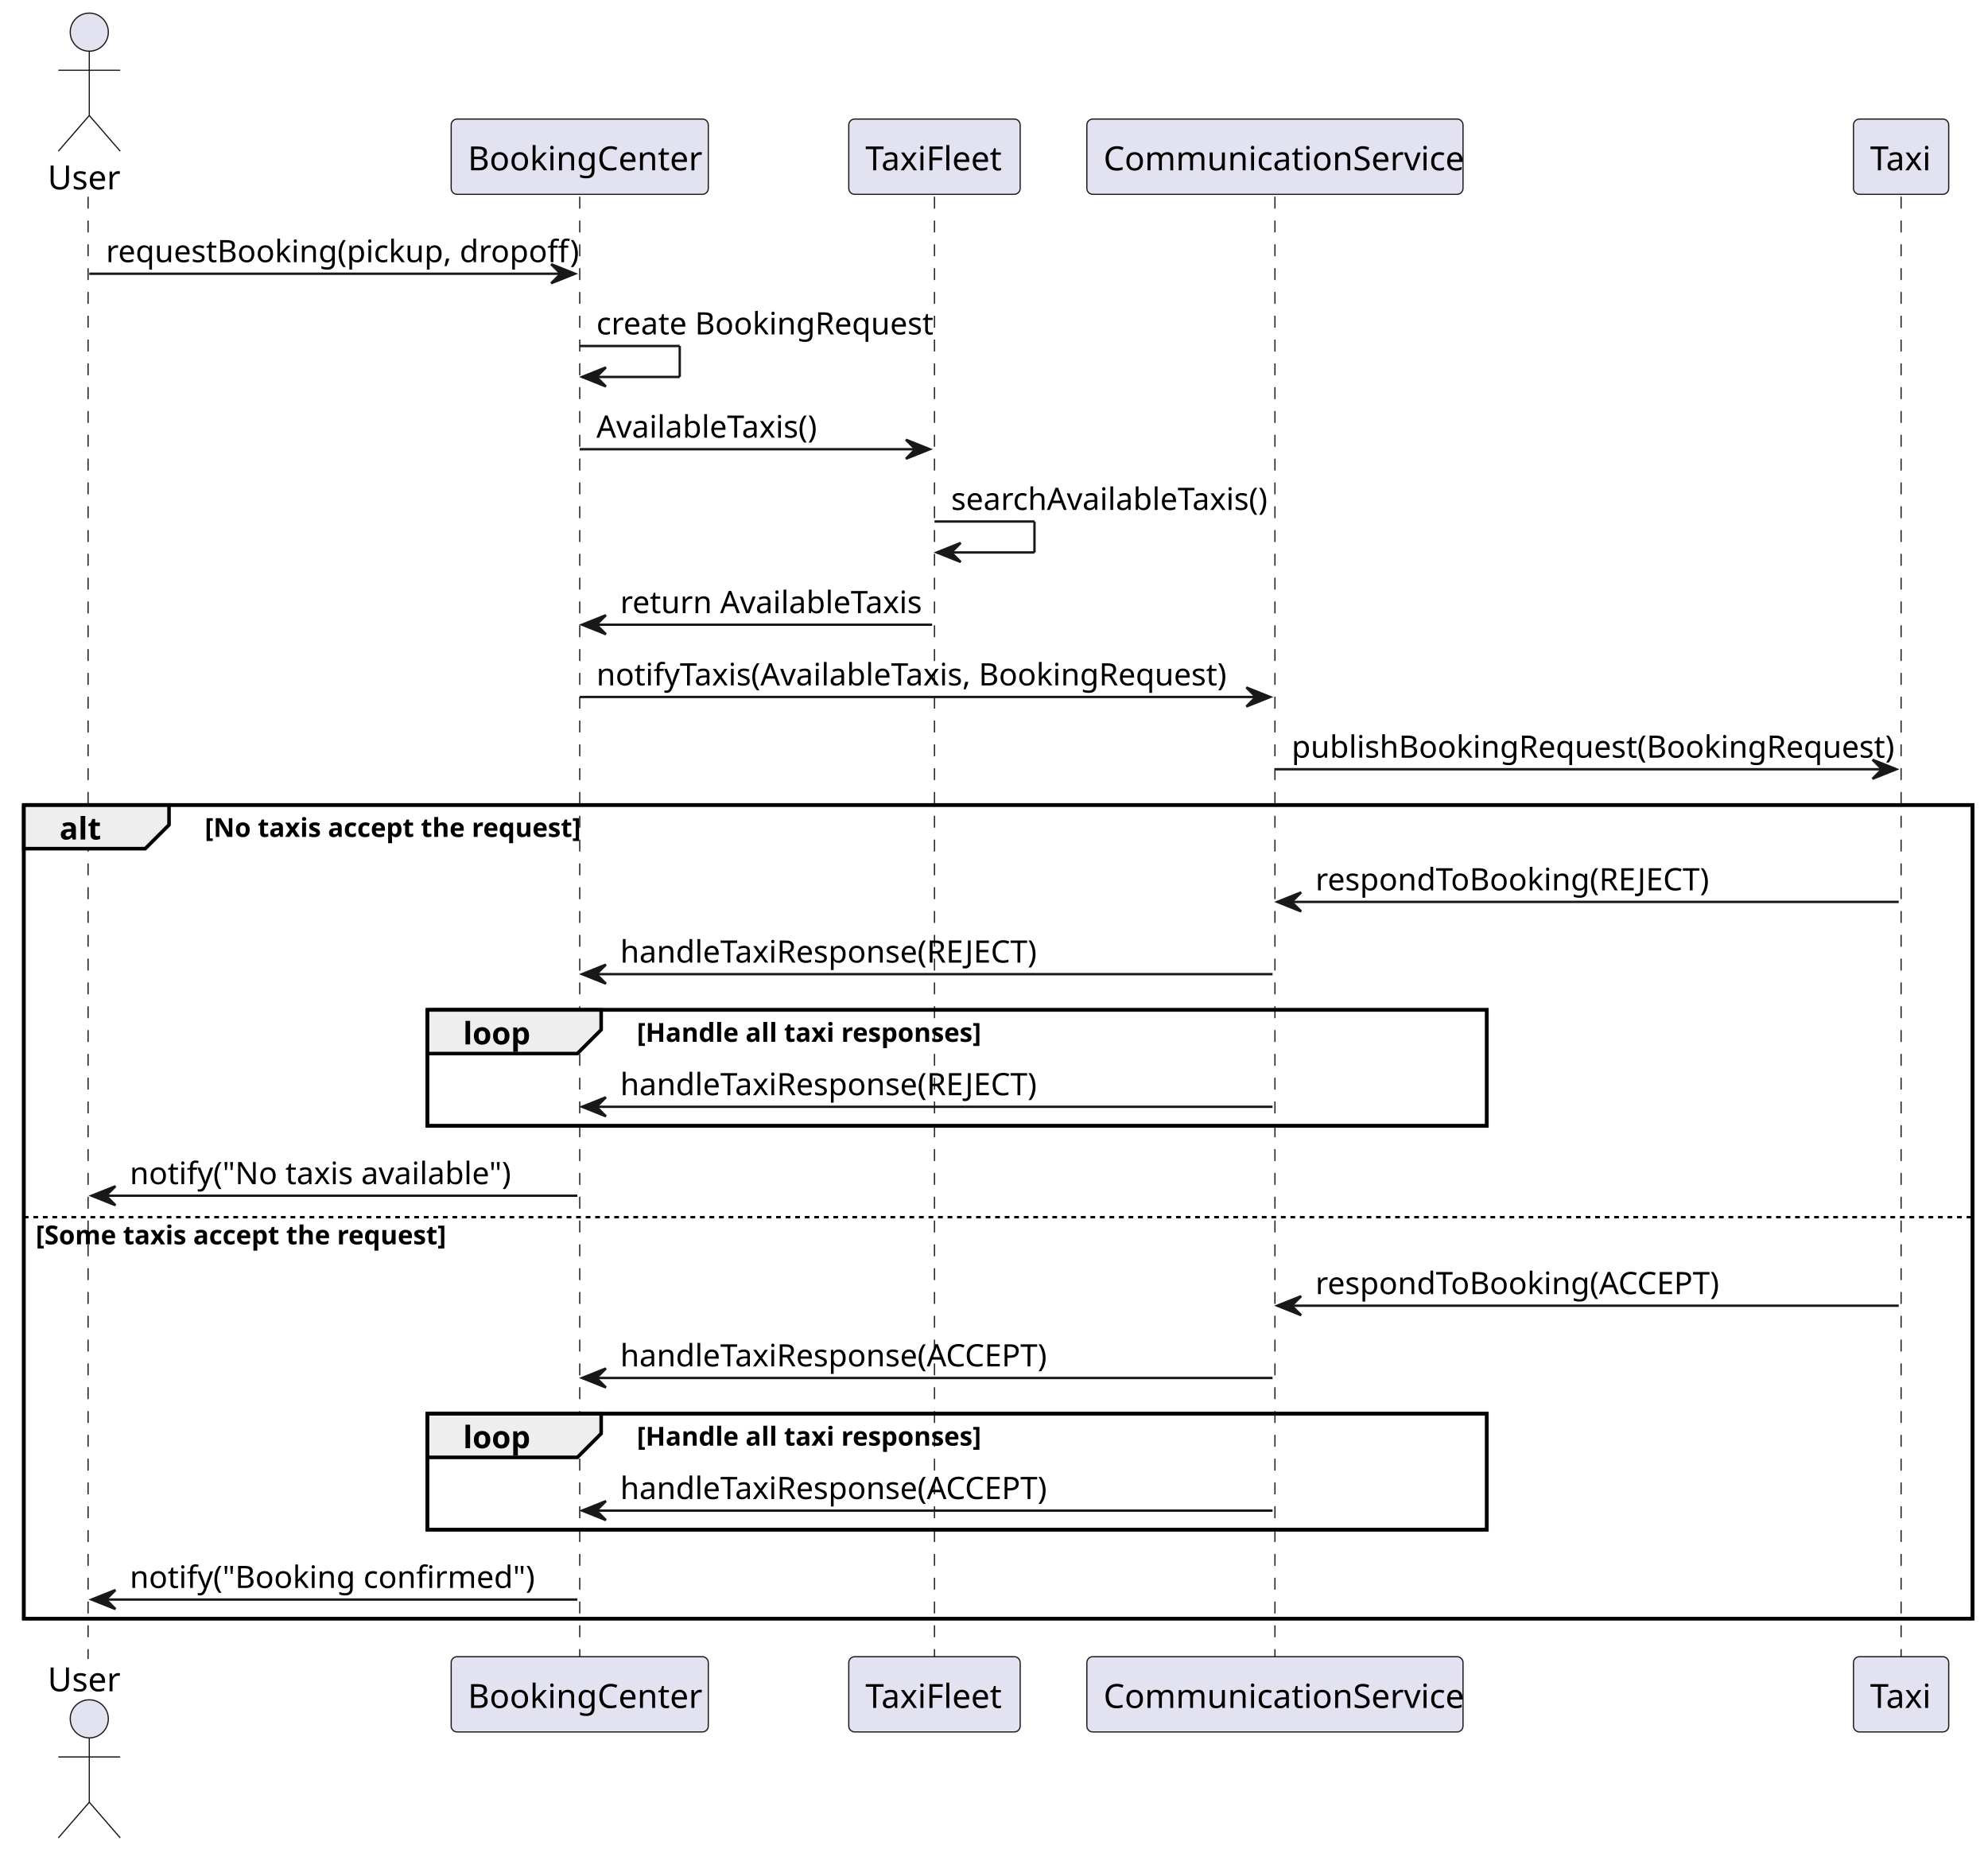
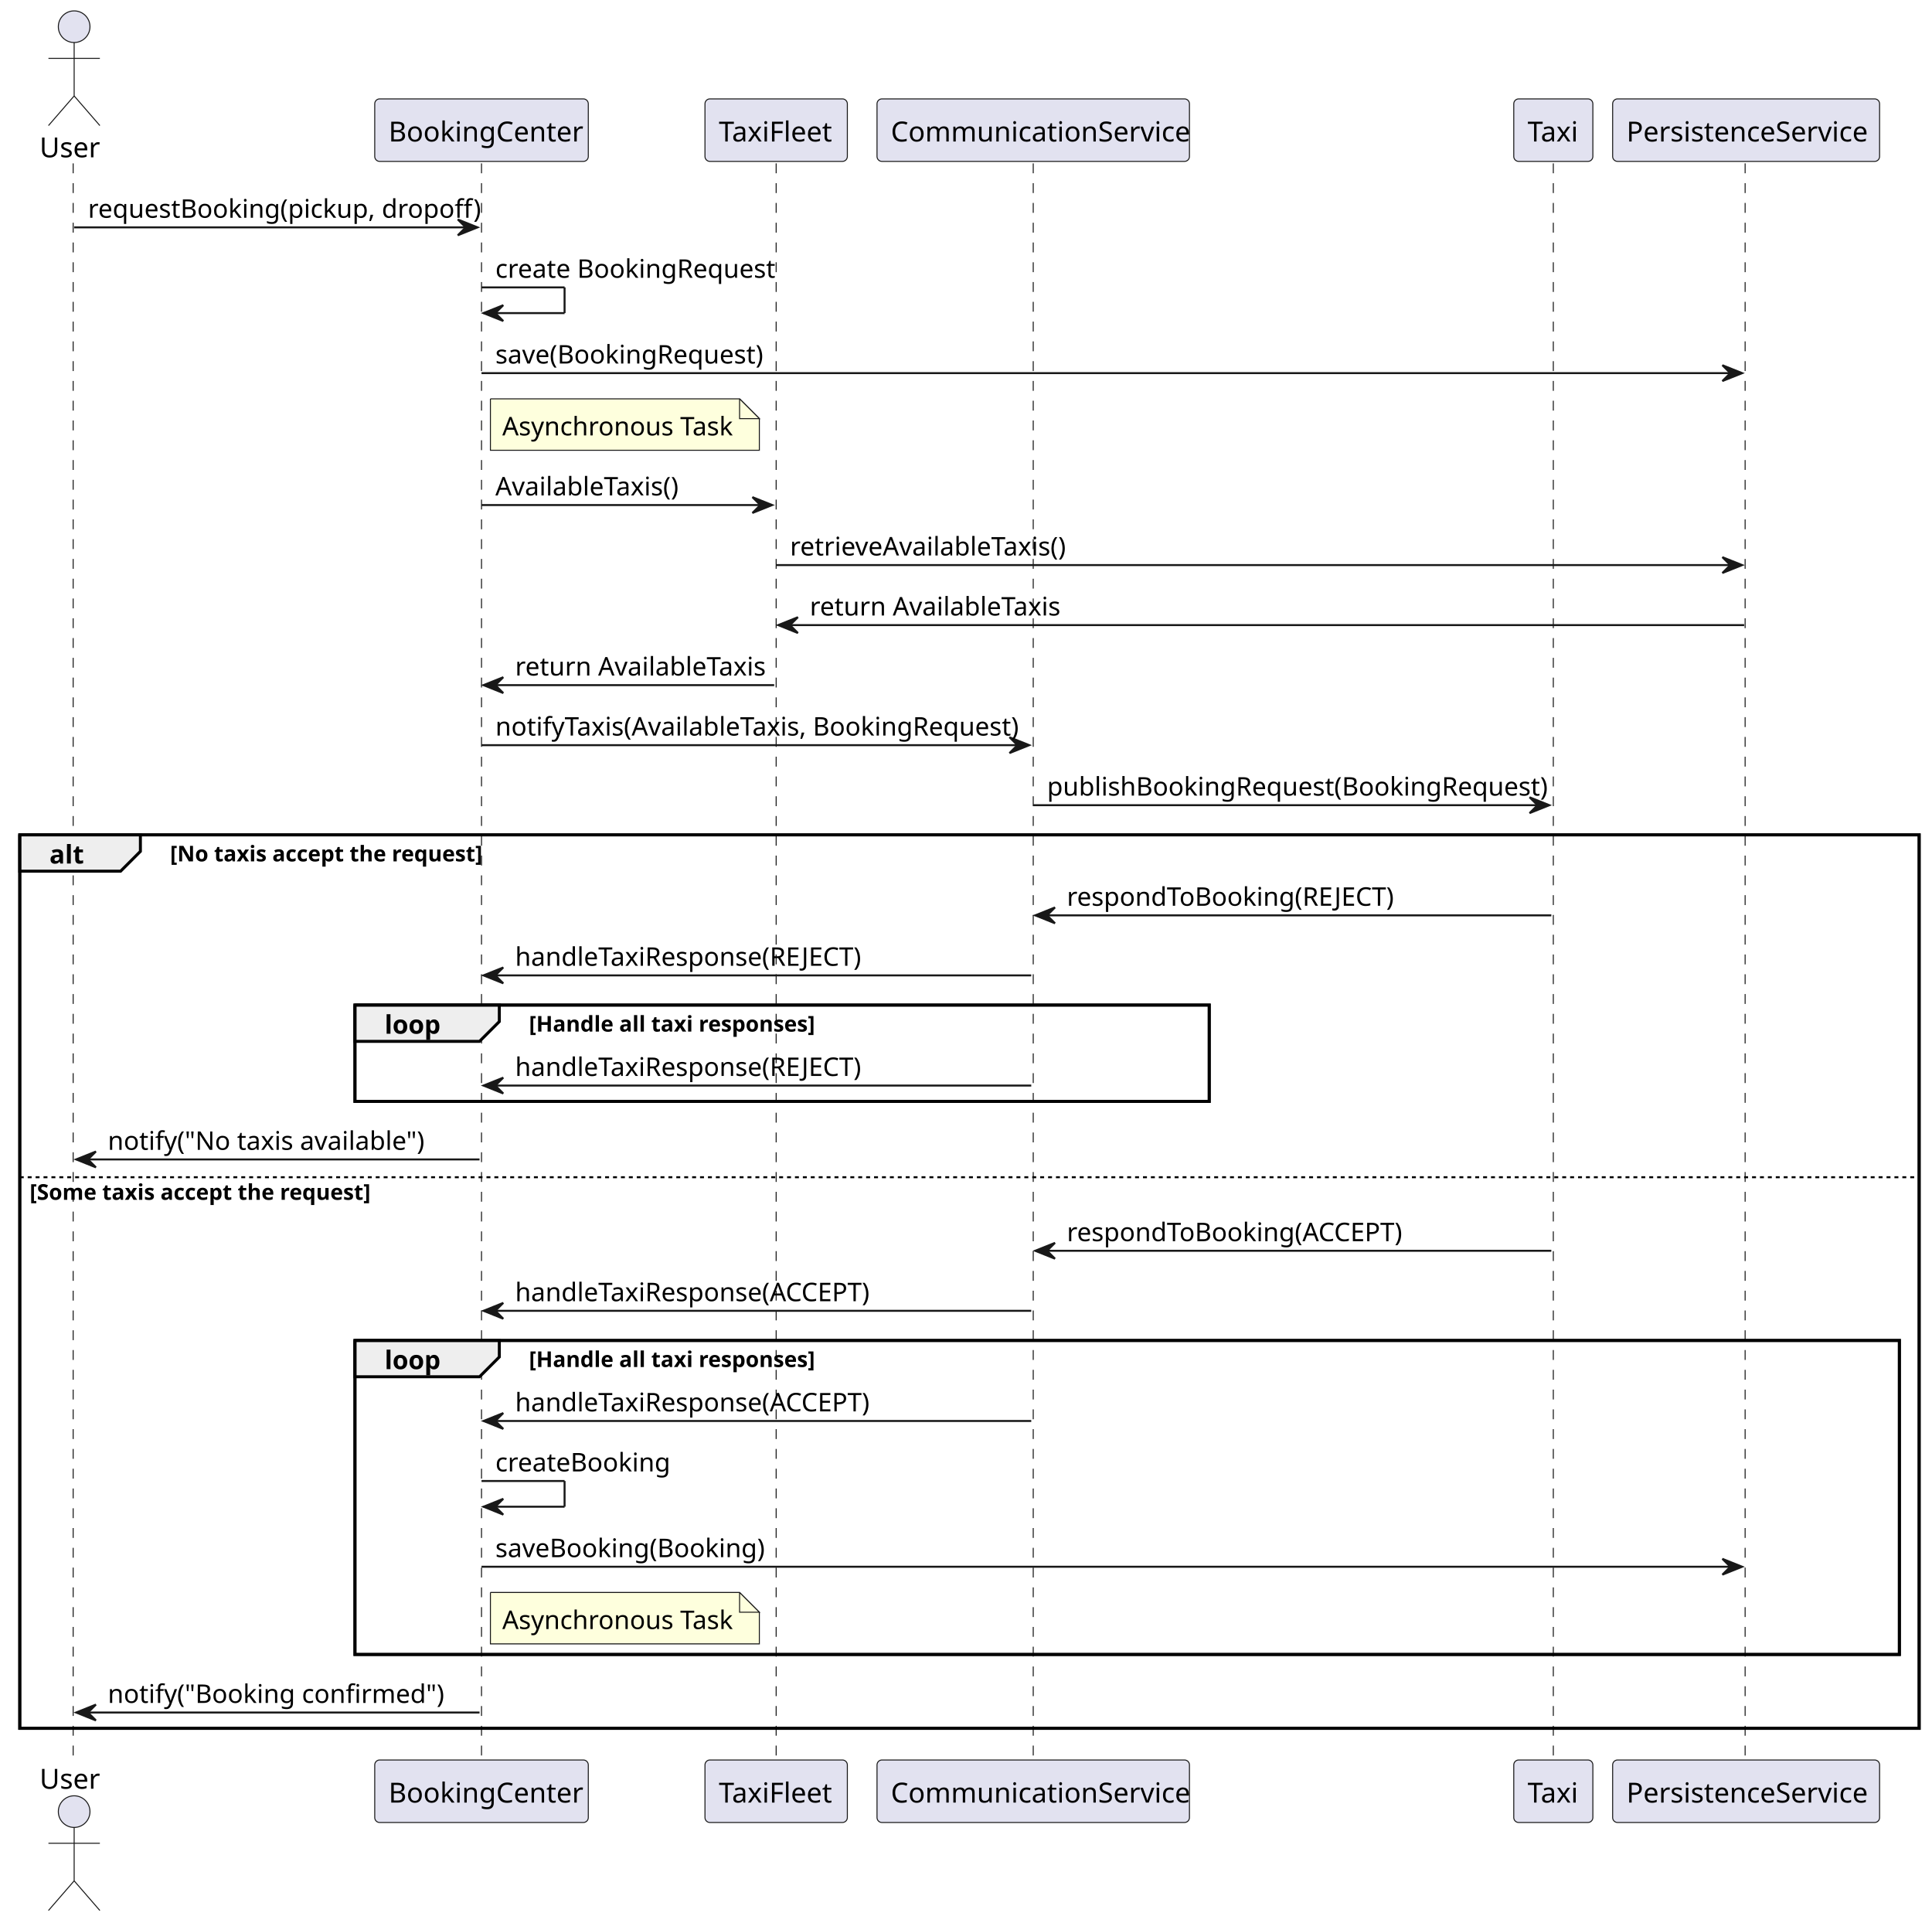
- <svg xmlns="http://www.w3.org/2000/svg" contentStyleType="text/css" height="778px" preserveAspectRatio="none" style="width:835px;height:778px;background:#FFFFFF;" version="1.1" viewBox="0 0 835 778" width="835px" zoomAndPan="magnify">
+ <svg xmlns="http://www.w3.org/2000/svg" contentStyleType="text/css" height="972px" preserveAspectRatio="none" style="width:977px;height:972px;background:#FFFFFF;" version="1.1" viewBox="0 0 977 972" width="977px" zoomAndPan="magnify">
  <defs />
  <g>
-     <rect fill="none" height="341.703" style="stroke:#000000;stroke-width:1.5;" width="818.5" x="10" y="338.07" />
-     <rect fill="none" height="48.703" style="stroke:#000000;stroke-width:1.5;" width="445" x="179.5" y="424.125" />
-     <rect fill="none" height="48.703" style="stroke:#000000;stroke-width:1.5;" width="445" x="179.5" y="593.719" />
-     <line style="stroke:#181818;stroke-width:0.5;stroke-dasharray:5.0,5.0;" x1="37" x2="37" y1="82.609" y2="696.773" />
-     <line style="stroke:#181818;stroke-width:0.5;stroke-dasharray:5.0,5.0;" x1="243.5" x2="243.5" y1="82.609" y2="696.773" />
-     <line style="stroke:#181818;stroke-width:0.5;stroke-dasharray:5.0,5.0;" x1="392.5" x2="392.5" y1="82.609" y2="696.773" />
-     <line style="stroke:#181818;stroke-width:0.5;stroke-dasharray:5.0,5.0;" x1="535.5" x2="535.5" y1="82.609" y2="696.773" />
-     <line style="stroke:#181818;stroke-width:0.5;stroke-dasharray:5.0,5.0;" x1="798.5" x2="798.5" y1="82.609" y2="696.773" />
+     <rect fill="none" height="451.758" style="stroke:#000000;stroke-width:1.5;" width="960.5" x="10" y="422.125" />
+     <rect fill="none" height="48.703" style="stroke:#000000;stroke-width:1.5;" width="432" x="179.5" y="508.18" />
+     <rect fill="none" height="158.758" style="stroke:#000000;stroke-width:1.5;" width="781" x="179.5" y="677.773" />
+     <line style="stroke:#181818;stroke-width:0.5;stroke-dasharray:5.0,5.0;" x1="37" x2="37" y1="82.609" y2="890.883" />
+     <line style="stroke:#181818;stroke-width:0.5;stroke-dasharray:5.0,5.0;" x1="243.5" x2="243.5" y1="82.609" y2="890.883" />
+     <line style="stroke:#181818;stroke-width:0.5;stroke-dasharray:5.0,5.0;" x1="392.5" x2="392.5" y1="82.609" y2="890.883" />
+     <line style="stroke:#181818;stroke-width:0.5;stroke-dasharray:5.0,5.0;" x1="522.5" x2="522.5" y1="82.609" y2="890.883" />
+     <line style="stroke:#181818;stroke-width:0.5;stroke-dasharray:5.0,5.0;" x1="785.5" x2="785.5" y1="82.609" y2="890.883" />
+     <line style="stroke:#181818;stroke-width:0.5;stroke-dasharray:5.0,5.0;" x1="882.5" x2="882.5" y1="82.609" y2="890.883" />
    <text fill="#000000" font-family="sans-serif" font-size="14" lengthAdjust="spacing" textLength="29" x="20" y="79.533">User</text>
    <ellipse cx="37.5" cy="13.5" fill="#E2E2F0" rx="8" ry="8" style="stroke:#181818;stroke-width:0.5;" />
    <path d="M37.5,21.5 L37.5,48.5 M24.5,29.5 L50.5,29.5 M37.5,48.5 L24.5,63.5 M37.5,48.5 L50.5,63.5 " fill="none" style="stroke:#181818;stroke-width:0.5;" />
-     <text fill="#000000" font-family="sans-serif" font-size="14" lengthAdjust="spacing" textLength="29" x="20" y="710.307">User</text>
-     <ellipse cx="37.5" cy="721.883" fill="#E2E2F0" rx="8" ry="8" style="stroke:#181818;stroke-width:0.5;" />
-     <path d="M37.5,729.883 L37.5,756.883 M24.5,737.883 L50.5,737.883 M37.5,756.883 L24.5,771.883 M37.5,756.883 L50.5,771.883 " fill="none" style="stroke:#181818;stroke-width:0.5;" />
+     <text fill="#000000" font-family="sans-serif" font-size="14" lengthAdjust="spacing" textLength="29" x="20" y="904.416">User</text>
+     <ellipse cx="37.5" cy="915.992" fill="#E2E2F0" rx="8" ry="8" style="stroke:#181818;stroke-width:0.5;" />
+     <path d="M37.5,923.992 L37.5,950.992 M24.5,931.992 L50.5,931.992 M37.5,950.992 L24.5,965.992 M37.5,950.992 L50.5,965.992 " fill="none" style="stroke:#181818;stroke-width:0.5;" />
    <rect fill="#E2E2F0" height="31.609" rx="2.5" ry="2.5" style="stroke:#181818;stroke-width:0.5;" width="108" x="189.5" y="50" />
    <text fill="#000000" font-family="sans-serif" font-size="14" lengthAdjust="spacing" textLength="94" x="196.5" y="71.533">BookingCenter</text>
-     <rect fill="#E2E2F0" height="31.609" rx="2.5" ry="2.5" style="stroke:#181818;stroke-width:0.5;" width="108" x="189.5" y="695.773" />
-     <text fill="#000000" font-family="sans-serif" font-size="14" lengthAdjust="spacing" textLength="94" x="196.5" y="717.307">BookingCenter</text>
+     <rect fill="#E2E2F0" height="31.609" rx="2.5" ry="2.5" style="stroke:#181818;stroke-width:0.5;" width="108" x="189.5" y="889.883" />
+     <text fill="#000000" font-family="sans-serif" font-size="14" lengthAdjust="spacing" textLength="94" x="196.5" y="911.416">BookingCenter</text>
    <rect fill="#E2E2F0" height="31.609" rx="2.5" ry="2.5" style="stroke:#181818;stroke-width:0.5;" width="72" x="356.5" y="50" />
    <text fill="#000000" font-family="sans-serif" font-size="14" lengthAdjust="spacing" textLength="58" x="363.5" y="71.533">TaxiFleet</text>
-     <rect fill="#E2E2F0" height="31.609" rx="2.5" ry="2.5" style="stroke:#181818;stroke-width:0.5;" width="72" x="356.5" y="695.773" />
-     <text fill="#000000" font-family="sans-serif" font-size="14" lengthAdjust="spacing" textLength="58" x="363.5" y="717.307">TaxiFleet</text>
-     <rect fill="#E2E2F0" height="31.609" rx="2.5" ry="2.5" style="stroke:#181818;stroke-width:0.5;" width="158" x="456.5" y="50" />
-     <text fill="#000000" font-family="sans-serif" font-size="14" lengthAdjust="spacing" textLength="144" x="463.5" y="71.533">CommunicationService</text>
-     <rect fill="#E2E2F0" height="31.609" rx="2.5" ry="2.5" style="stroke:#181818;stroke-width:0.5;" width="158" x="456.5" y="695.773" />
-     <text fill="#000000" font-family="sans-serif" font-size="14" lengthAdjust="spacing" textLength="144" x="463.5" y="717.307">CommunicationService</text>
-     <rect fill="#E2E2F0" height="31.609" rx="2.5" ry="2.5" style="stroke:#181818;stroke-width:0.5;" width="40" x="778.5" y="50" />
-     <text fill="#000000" font-family="sans-serif" font-size="14" lengthAdjust="spacing" textLength="26" x="785.5" y="71.533">Taxi</text>
-     <rect fill="#E2E2F0" height="31.609" rx="2.5" ry="2.5" style="stroke:#181818;stroke-width:0.5;" width="40" x="778.5" y="695.773" />
-     <text fill="#000000" font-family="sans-serif" font-size="14" lengthAdjust="spacing" textLength="26" x="785.5" y="717.307">Taxi</text>
+     <rect fill="#E2E2F0" height="31.609" rx="2.5" ry="2.5" style="stroke:#181818;stroke-width:0.5;" width="72" x="356.5" y="889.883" />
+     <text fill="#000000" font-family="sans-serif" font-size="14" lengthAdjust="spacing" textLength="58" x="363.5" y="911.416">TaxiFleet</text>
+     <rect fill="#E2E2F0" height="31.609" rx="2.5" ry="2.5" style="stroke:#181818;stroke-width:0.5;" width="158" x="443.5" y="50" />
+     <text fill="#000000" font-family="sans-serif" font-size="14" lengthAdjust="spacing" textLength="144" x="450.5" y="71.533">CommunicationService</text>
+     <rect fill="#E2E2F0" height="31.609" rx="2.5" ry="2.5" style="stroke:#181818;stroke-width:0.5;" width="158" x="443.5" y="889.883" />
+     <text fill="#000000" font-family="sans-serif" font-size="14" lengthAdjust="spacing" textLength="144" x="450.5" y="911.416">CommunicationService</text>
+     <rect fill="#E2E2F0" height="31.609" rx="2.5" ry="2.5" style="stroke:#181818;stroke-width:0.5;" width="40" x="765.5" y="50" />
+     <text fill="#000000" font-family="sans-serif" font-size="14" lengthAdjust="spacing" textLength="26" x="772.5" y="71.533">Taxi</text>
+     <rect fill="#E2E2F0" height="31.609" rx="2.5" ry="2.5" style="stroke:#181818;stroke-width:0.5;" width="40" x="765.5" y="889.883" />
+     <text fill="#000000" font-family="sans-serif" font-size="14" lengthAdjust="spacing" textLength="26" x="772.5" y="911.416">Taxi</text>
+     <rect fill="#E2E2F0" height="31.609" rx="2.5" ry="2.5" style="stroke:#181818;stroke-width:0.5;" width="135" x="815.5" y="50" />
+     <text fill="#000000" font-family="sans-serif" font-size="14" lengthAdjust="spacing" textLength="121" x="822.5" y="71.533">PersistenceService</text>
+     <rect fill="#E2E2F0" height="31.609" rx="2.5" ry="2.5" style="stroke:#181818;stroke-width:0.5;" width="135" x="815.5" y="889.883" />
+     <text fill="#000000" font-family="sans-serif" font-size="14" lengthAdjust="spacing" textLength="121" x="822.5" y="911.416">PersistenceService</text>
    <polygon fill="#181818" points="231.5,110.961,241.5,114.961,231.5,118.961,235.5,114.961" style="stroke:#181818;stroke-width:1.0;" />
    <line style="stroke:#181818;stroke-width:1.0;" x1="37.5" x2="237.5" y1="114.961" y2="114.961" />
    <text fill="#000000" font-family="sans-serif" font-size="13" lengthAdjust="spacing" textLength="182" x="44.5" y="110.105">requestBooking(pickup, dropoff)</text>
    <line style="stroke:#181818;stroke-width:1.0;" x1="243.5" x2="285.5" y1="145.312" y2="145.312" />
    <line style="stroke:#181818;stroke-width:1.0;" x1="285.5" x2="285.5" y1="145.312" y2="158.312" />
    <line style="stroke:#181818;stroke-width:1.0;" x1="244.5" x2="285.5" y1="158.312" y2="158.312" />
    <polygon fill="#181818" points="254.5,154.312,244.5,158.312,254.5,162.312,250.5,158.312" style="stroke:#181818;stroke-width:1.0;" />
    <text fill="#000000" font-family="sans-serif" font-size="13" lengthAdjust="spacing" textLength="135" x="250.5" y="140.456">create BookingRequest</text>
-     <polygon fill="#181818" points="380.5,184.664,390.5,188.664,380.5,192.664,384.5,188.664" style="stroke:#181818;stroke-width:1.0;" />
-     <line style="stroke:#181818;stroke-width:1.0;" x1="243.5" x2="386.5" y1="188.664" y2="188.664" />
-     <text fill="#000000" font-family="sans-serif" font-size="13" lengthAdjust="spacing" textLength="90" x="250.5" y="183.808">AvailableTaxis()</text>
-     <line style="stroke:#181818;stroke-width:1.0;" x1="392.5" x2="434.5" y1="219.016" y2="219.016" />
-     <line style="stroke:#181818;stroke-width:1.0;" x1="434.5" x2="434.5" y1="219.016" y2="232.016" />
-     <line style="stroke:#181818;stroke-width:1.0;" x1="393.5" x2="434.5" y1="232.016" y2="232.016" />
-     <polygon fill="#181818" points="403.5,228.016,393.5,232.016,403.5,236.016,399.5,232.016" style="stroke:#181818;stroke-width:1.0;" />
-     <text fill="#000000" font-family="sans-serif" font-size="13" lengthAdjust="spacing" textLength="129" x="399.5" y="214.159">searchAvailableTaxis()</text>
-     <polygon fill="#181818" points="254.5,258.367,244.5,262.367,254.5,266.367,250.5,262.367" style="stroke:#181818;stroke-width:1.0;" />
-     <line style="stroke:#181818;stroke-width:1.0;" x1="248.5" x2="391.5" y1="262.367" y2="262.367" />
-     <text fill="#000000" font-family="sans-serif" font-size="13" lengthAdjust="spacing" textLength="119" x="260.5" y="257.511">return AvailableTaxis</text>
-     <polygon fill="#181818" points="523.5,288.719,533.5,292.719,523.5,296.719,527.5,292.719" style="stroke:#181818;stroke-width:1.0;" />
-     <line style="stroke:#181818;stroke-width:1.0;" x1="243.5" x2="529.5" y1="292.719" y2="292.719" />
-     <text fill="#000000" font-family="sans-serif" font-size="13" lengthAdjust="spacing" textLength="255" x="250.5" y="287.862">notifyTaxis(AvailableTaxis, BookingRequest)</text>
-     <polygon fill="#181818" points="786.5,319.07,796.5,323.07,786.5,327.07,790.5,323.07" style="stroke:#181818;stroke-width:1.0;" />
-     <line style="stroke:#181818;stroke-width:1.0;" x1="535.5" x2="792.5" y1="323.07" y2="323.07" />
-     <text fill="#000000" font-family="sans-serif" font-size="13" lengthAdjust="spacing" textLength="239" x="542.5" y="318.214">publishBookingRequest(BookingRequest)</text>
-     <path d="M10,338.07 L71,338.07 L71,346.422 L61,356.422 L10,356.422 L10,338.07 " fill="#EEEEEE" style="stroke:#000000;stroke-width:1.5;" />
-     <rect fill="none" height="341.703" style="stroke:#000000;stroke-width:1.5;" width="818.5" x="10" y="338.07" />
-     <text fill="#000000" font-family="sans-serif" font-size="13" font-weight="bold" lengthAdjust="spacing" textLength="16" x="25" y="352.565">alt</text>
-     <text fill="#000000" font-family="sans-serif" font-size="11" font-weight="bold" lengthAdjust="spacing" textLength="158" x="86" y="351.489">[No taxis accept the request]</text>
-     <polygon fill="#181818" points="546.5,374.773,536.5,378.773,546.5,382.773,542.5,378.773" style="stroke:#181818;stroke-width:1.0;" />
-     <line style="stroke:#181818;stroke-width:1.0;" x1="540.5" x2="797.5" y1="378.773" y2="378.773" />
-     <text fill="#000000" font-family="sans-serif" font-size="13" lengthAdjust="spacing" textLength="164" x="552.5" y="373.917">respondToBooking(REJECT)</text>
-     <polygon fill="#181818" points="254.5,405.125,244.5,409.125,254.5,413.125,250.5,409.125" style="stroke:#181818;stroke-width:1.0;" />
-     <line style="stroke:#181818;stroke-width:1.0;" x1="248.5" x2="534.5" y1="409.125" y2="409.125" />
-     <text fill="#000000" font-family="sans-serif" font-size="13" lengthAdjust="spacing" textLength="177" x="260.5" y="404.269">handleTaxiResponse(REJECT)</text>
-     <path d="M179.5,424.125 L252.5,424.125 L252.5,432.477 L242.5,442.477 L179.5,442.477 L179.5,424.125 " fill="#EEEEEE" style="stroke:#000000;stroke-width:1.5;" />
-     <rect fill="none" height="48.703" style="stroke:#000000;stroke-width:1.5;" width="445" x="179.5" y="424.125" />
-     <text fill="#000000" font-family="sans-serif" font-size="13" font-weight="bold" lengthAdjust="spacing" textLength="28" x="194.5" y="438.62">loop</text>
-     <text fill="#000000" font-family="sans-serif" font-size="11" font-weight="bold" lengthAdjust="spacing" textLength="146" x="267.5" y="437.544">[Handle all taxi responses]</text>
-     <polygon fill="#181818" points="254.5,460.828,244.5,464.828,254.5,468.828,250.5,464.828" style="stroke:#181818;stroke-width:1.0;" />
-     <line style="stroke:#181818;stroke-width:1.0;" x1="248.5" x2="534.5" y1="464.828" y2="464.828" />
-     <text fill="#000000" font-family="sans-serif" font-size="13" lengthAdjust="spacing" textLength="177" x="260.5" y="459.972">handleTaxiResponse(REJECT)</text>
-     <polygon fill="#181818" points="48.5,498.18,38.5,502.18,48.5,506.18,44.5,502.18" style="stroke:#181818;stroke-width:1.0;" />
-     <line style="stroke:#181818;stroke-width:1.0;" x1="42.5" x2="242.5" y1="502.18" y2="502.18" />
-     <text fill="#000000" font-family="sans-serif" font-size="13" lengthAdjust="spacing" textLength="150" x="54.5" y="497.323">notify("No taxis available")</text>
-     <line style="stroke:#000000;stroke-width:1.0;stroke-dasharray:2.0,2.0;" x1="10" x2="828.5" y1="511.18" y2="511.18" />
-     <text fill="#000000" font-family="sans-serif" font-size="11" font-weight="bold" lengthAdjust="spacing" textLength="176" x="15" y="522.599">[Some taxis accept the request]</text>
-     <polygon fill="#181818" points="546.5,544.367,536.5,548.367,546.5,552.367,542.5,548.367" style="stroke:#181818;stroke-width:1.0;" />
-     <line style="stroke:#181818;stroke-width:1.0;" x1="540.5" x2="797.5" y1="548.367" y2="548.367" />
-     <text fill="#000000" font-family="sans-serif" font-size="13" lengthAdjust="spacing" textLength="167" x="552.5" y="543.511">respondToBooking(ACCEPT)</text>
-     <polygon fill="#181818" points="254.5,574.719,244.5,578.719,254.5,582.719,250.5,578.719" style="stroke:#181818;stroke-width:1.0;" />
-     <line style="stroke:#181818;stroke-width:1.0;" x1="248.5" x2="534.5" y1="578.719" y2="578.719" />
-     <text fill="#000000" font-family="sans-serif" font-size="13" lengthAdjust="spacing" textLength="180" x="260.5" y="573.862">handleTaxiResponse(ACCEPT)</text>
-     <path d="M179.5,593.719 L252.5,593.719 L252.5,602.07 L242.5,612.07 L179.5,612.07 L179.5,593.719 " fill="#EEEEEE" style="stroke:#000000;stroke-width:1.5;" />
-     <rect fill="none" height="48.703" style="stroke:#000000;stroke-width:1.5;" width="445" x="179.5" y="593.719" />
-     <text fill="#000000" font-family="sans-serif" font-size="13" font-weight="bold" lengthAdjust="spacing" textLength="28" x="194.5" y="608.214">loop</text>
-     <text fill="#000000" font-family="sans-serif" font-size="11" font-weight="bold" lengthAdjust="spacing" textLength="146" x="267.5" y="607.138">[Handle all taxi responses]</text>
-     <polygon fill="#181818" points="254.5,630.422,244.5,634.422,254.5,638.422,250.5,634.422" style="stroke:#181818;stroke-width:1.0;" />
-     <line style="stroke:#181818;stroke-width:1.0;" x1="248.5" x2="534.5" y1="634.422" y2="634.422" />
-     <text fill="#000000" font-family="sans-serif" font-size="13" lengthAdjust="spacing" textLength="180" x="260.5" y="629.565">handleTaxiResponse(ACCEPT)</text>
-     <polygon fill="#181818" points="48.5,667.773,38.5,671.773,48.5,675.773,44.5,671.773" style="stroke:#181818;stroke-width:1.0;" />
-     <line style="stroke:#181818;stroke-width:1.0;" x1="42.5" x2="242.5" y1="671.773" y2="671.773" />
-     <text fill="#000000" font-family="sans-serif" font-size="13" lengthAdjust="spacing" textLength="156" x="54.5" y="666.917">notify("Booking confirmed")</text>
+     <polygon fill="#181818" points="871,184.664,881,188.664,871,192.664,875,188.664" style="stroke:#181818;stroke-width:1.0;" />
+     <line style="stroke:#181818;stroke-width:1.0;" x1="243.5" x2="877" y1="188.664" y2="188.664" />
+     <text fill="#000000" font-family="sans-serif" font-size="13" lengthAdjust="spacing" textLength="129" x="250.5" y="183.808">save(BookingRequest)</text>
+     <path d="M248,201.664 L248,227.664 L384,227.664 L384,211.664 L374,201.664 L248,201.664 " fill="#FEFFDD" style="stroke:#181818;stroke-width:0.5;" />
+     <path d="M374,201.664 L374,211.664 L384,211.664 L374,201.664 " fill="#FEFFDD" style="stroke:#181818;stroke-width:0.5;" />
+     <text fill="#000000" font-family="sans-serif" font-size="13" lengthAdjust="spacing" textLength="115" x="254" y="220.159">Asynchronous Task</text>
+     <polygon fill="#181818" points="380.5,251.367,390.5,255.367,380.5,259.367,384.5,255.367" style="stroke:#181818;stroke-width:1.0;" />
+     <line style="stroke:#181818;stroke-width:1.0;" x1="243.5" x2="386.5" y1="255.367" y2="255.367" />
+     <text fill="#000000" font-family="sans-serif" font-size="13" lengthAdjust="spacing" textLength="90" x="250.5" y="250.511">AvailableTaxis()</text>
+     <polygon fill="#181818" points="871,281.719,881,285.719,871,289.719,875,285.719" style="stroke:#181818;stroke-width:1.0;" />
+     <line style="stroke:#181818;stroke-width:1.0;" x1="392.5" x2="877" y1="285.719" y2="285.719" />
+     <text fill="#000000" font-family="sans-serif" font-size="13" lengthAdjust="spacing" textLength="131" x="399.5" y="280.862">retrieveAvailableTaxis()</text>
+     <polygon fill="#181818" points="403.5,312.07,393.5,316.07,403.5,320.07,399.5,316.07" style="stroke:#181818;stroke-width:1.0;" />
+     <line style="stroke:#181818;stroke-width:1.0;" x1="397.5" x2="882" y1="316.07" y2="316.07" />
+     <text fill="#000000" font-family="sans-serif" font-size="13" lengthAdjust="spacing" textLength="119" x="409.5" y="311.214">return AvailableTaxis</text>
+     <polygon fill="#181818" points="254.5,342.422,244.5,346.422,254.5,350.422,250.5,346.422" style="stroke:#181818;stroke-width:1.0;" />
+     <line style="stroke:#181818;stroke-width:1.0;" x1="248.5" x2="391.5" y1="346.422" y2="346.422" />
+     <text fill="#000000" font-family="sans-serif" font-size="13" lengthAdjust="spacing" textLength="119" x="260.5" y="341.565">return AvailableTaxis</text>
+     <polygon fill="#181818" points="510.5,372.773,520.5,376.773,510.5,380.773,514.5,376.773" style="stroke:#181818;stroke-width:1.0;" />
+     <line style="stroke:#181818;stroke-width:1.0;" x1="243.5" x2="516.5" y1="376.773" y2="376.773" />
+     <text fill="#000000" font-family="sans-serif" font-size="13" lengthAdjust="spacing" textLength="255" x="250.5" y="371.917">notifyTaxis(AvailableTaxis, BookingRequest)</text>
+     <polygon fill="#181818" points="773.5,403.125,783.5,407.125,773.5,411.125,777.5,407.125" style="stroke:#181818;stroke-width:1.0;" />
+     <line style="stroke:#181818;stroke-width:1.0;" x1="522.5" x2="779.5" y1="407.125" y2="407.125" />
+     <text fill="#000000" font-family="sans-serif" font-size="13" lengthAdjust="spacing" textLength="239" x="529.5" y="402.269">publishBookingRequest(BookingRequest)</text>
+     <path d="M10,422.125 L71,422.125 L71,430.477 L61,440.477 L10,440.477 L10,422.125 " fill="#EEEEEE" style="stroke:#000000;stroke-width:1.5;" />
+     <rect fill="none" height="451.758" style="stroke:#000000;stroke-width:1.5;" width="960.5" x="10" y="422.125" />
+     <text fill="#000000" font-family="sans-serif" font-size="13" font-weight="bold" lengthAdjust="spacing" textLength="16" x="25" y="436.62">alt</text>
+     <text fill="#000000" font-family="sans-serif" font-size="11" font-weight="bold" lengthAdjust="spacing" textLength="158" x="86" y="435.544">[No taxis accept the request]</text>
+     <polygon fill="#181818" points="533.5,458.828,523.5,462.828,533.5,466.828,529.5,462.828" style="stroke:#181818;stroke-width:1.0;" />
+     <line style="stroke:#181818;stroke-width:1.0;" x1="527.5" x2="784.5" y1="462.828" y2="462.828" />
+     <text fill="#000000" font-family="sans-serif" font-size="13" lengthAdjust="spacing" textLength="164" x="539.5" y="457.972">respondToBooking(REJECT)</text>
+     <polygon fill="#181818" points="254.5,489.18,244.5,493.18,254.5,497.18,250.5,493.18" style="stroke:#181818;stroke-width:1.0;" />
+     <line style="stroke:#181818;stroke-width:1.0;" x1="248.5" x2="521.5" y1="493.18" y2="493.18" />
+     <text fill="#000000" font-family="sans-serif" font-size="13" lengthAdjust="spacing" textLength="177" x="260.5" y="488.323">handleTaxiResponse(REJECT)</text>
+     <path d="M179.5,508.18 L252.5,508.18 L252.5,516.531 L242.5,526.531 L179.5,526.531 L179.5,508.18 " fill="#EEEEEE" style="stroke:#000000;stroke-width:1.5;" />
+     <rect fill="none" height="48.703" style="stroke:#000000;stroke-width:1.5;" width="432" x="179.5" y="508.18" />
+     <text fill="#000000" font-family="sans-serif" font-size="13" font-weight="bold" lengthAdjust="spacing" textLength="28" x="194.5" y="522.675">loop</text>
+     <text fill="#000000" font-family="sans-serif" font-size="11" font-weight="bold" lengthAdjust="spacing" textLength="146" x="267.5" y="521.599">[Handle all taxi responses]</text>
+     <polygon fill="#181818" points="254.5,544.883,244.5,548.883,254.5,552.883,250.5,548.883" style="stroke:#181818;stroke-width:1.0;" />
+     <line style="stroke:#181818;stroke-width:1.0;" x1="248.5" x2="521.5" y1="548.883" y2="548.883" />
+     <text fill="#000000" font-family="sans-serif" font-size="13" lengthAdjust="spacing" textLength="177" x="260.5" y="544.026">handleTaxiResponse(REJECT)</text>
+     <polygon fill="#181818" points="48.5,582.234,38.5,586.234,48.5,590.234,44.5,586.234" style="stroke:#181818;stroke-width:1.0;" />
+     <line style="stroke:#181818;stroke-width:1.0;" x1="42.5" x2="242.5" y1="586.234" y2="586.234" />
+     <text fill="#000000" font-family="sans-serif" font-size="13" lengthAdjust="spacing" textLength="150" x="54.5" y="581.378">notify("No taxis available")</text>
+     <line style="stroke:#000000;stroke-width:1.0;stroke-dasharray:2.0,2.0;" x1="10" x2="970.5" y1="595.234" y2="595.234" />
+     <text fill="#000000" font-family="sans-serif" font-size="11" font-weight="bold" lengthAdjust="spacing" textLength="176" x="15" y="606.653">[Some taxis accept the request]</text>
+     <polygon fill="#181818" points="533.5,628.422,523.5,632.422,533.5,636.422,529.5,632.422" style="stroke:#181818;stroke-width:1.0;" />
+     <line style="stroke:#181818;stroke-width:1.0;" x1="527.5" x2="784.5" y1="632.422" y2="632.422" />
+     <text fill="#000000" font-family="sans-serif" font-size="13" lengthAdjust="spacing" textLength="167" x="539.5" y="627.565">respondToBooking(ACCEPT)</text>
+     <polygon fill="#181818" points="254.5,658.773,244.5,662.773,254.5,666.773,250.5,662.773" style="stroke:#181818;stroke-width:1.0;" />
+     <line style="stroke:#181818;stroke-width:1.0;" x1="248.5" x2="521.5" y1="662.773" y2="662.773" />
+     <text fill="#000000" font-family="sans-serif" font-size="13" lengthAdjust="spacing" textLength="180" x="260.5" y="657.917">handleTaxiResponse(ACCEPT)</text>
+     <path d="M179.5,677.773 L252.5,677.773 L252.5,686.125 L242.5,696.125 L179.5,696.125 L179.5,677.773 " fill="#EEEEEE" style="stroke:#000000;stroke-width:1.5;" />
+     <rect fill="none" height="158.758" style="stroke:#000000;stroke-width:1.5;" width="781" x="179.5" y="677.773" />
+     <text fill="#000000" font-family="sans-serif" font-size="13" font-weight="bold" lengthAdjust="spacing" textLength="28" x="194.5" y="692.269">loop</text>
+     <text fill="#000000" font-family="sans-serif" font-size="11" font-weight="bold" lengthAdjust="spacing" textLength="146" x="267.5" y="691.192">[Handle all taxi responses]</text>
+     <polygon fill="#181818" points="254.5,714.477,244.5,718.477,254.5,722.477,250.5,718.477" style="stroke:#181818;stroke-width:1.0;" />
+     <line style="stroke:#181818;stroke-width:1.0;" x1="248.5" x2="521.5" y1="718.477" y2="718.477" />
+     <text fill="#000000" font-family="sans-serif" font-size="13" lengthAdjust="spacing" textLength="180" x="260.5" y="713.62">handleTaxiResponse(ACCEPT)</text>
+     <line style="stroke:#181818;stroke-width:1.0;" x1="243.5" x2="285.5" y1="748.828" y2="748.828" />
+     <line style="stroke:#181818;stroke-width:1.0;" x1="285.5" x2="285.5" y1="748.828" y2="761.828" />
+     <line style="stroke:#181818;stroke-width:1.0;" x1="244.5" x2="285.5" y1="761.828" y2="761.828" />
+     <polygon fill="#181818" points="254.5,757.828,244.5,761.828,254.5,765.828,250.5,761.828" style="stroke:#181818;stroke-width:1.0;" />
+     <text fill="#000000" font-family="sans-serif" font-size="13" lengthAdjust="spacing" textLength="83" x="250.5" y="743.972">createBooking</text>
+     <polygon fill="#181818" points="871,788.18,881,792.18,871,796.18,875,792.18" style="stroke:#181818;stroke-width:1.0;" />
+     <line style="stroke:#181818;stroke-width:1.0;" x1="243.5" x2="877" y1="792.18" y2="792.18" />
+     <text fill="#000000" font-family="sans-serif" font-size="13" lengthAdjust="spacing" textLength="128" x="250.5" y="787.323">saveBooking(Booking)</text>
+     <path d="M248,805.18 L248,831.18 L384,831.18 L384,815.18 L374,805.18 L248,805.18 " fill="#FEFFDD" style="stroke:#181818;stroke-width:0.5;" />
+     <path d="M374,805.18 L374,815.18 L384,815.18 L374,805.18 " fill="#FEFFDD" style="stroke:#181818;stroke-width:0.5;" />
+     <text fill="#000000" font-family="sans-serif" font-size="13" lengthAdjust="spacing" textLength="115" x="254" y="823.675">Asynchronous Task</text>
+     <polygon fill="#181818" points="48.5,861.883,38.5,865.883,48.5,869.883,44.5,865.883" style="stroke:#181818;stroke-width:1.0;" />
+     <line style="stroke:#181818;stroke-width:1.0;" x1="42.5" x2="242.5" y1="865.883" y2="865.883" />
+     <text fill="#000000" font-family="sans-serif" font-size="13" lengthAdjust="spacing" textLength="156" x="54.5" y="861.026">notify("Booking confirmed")</text>
  </g>
</svg>
